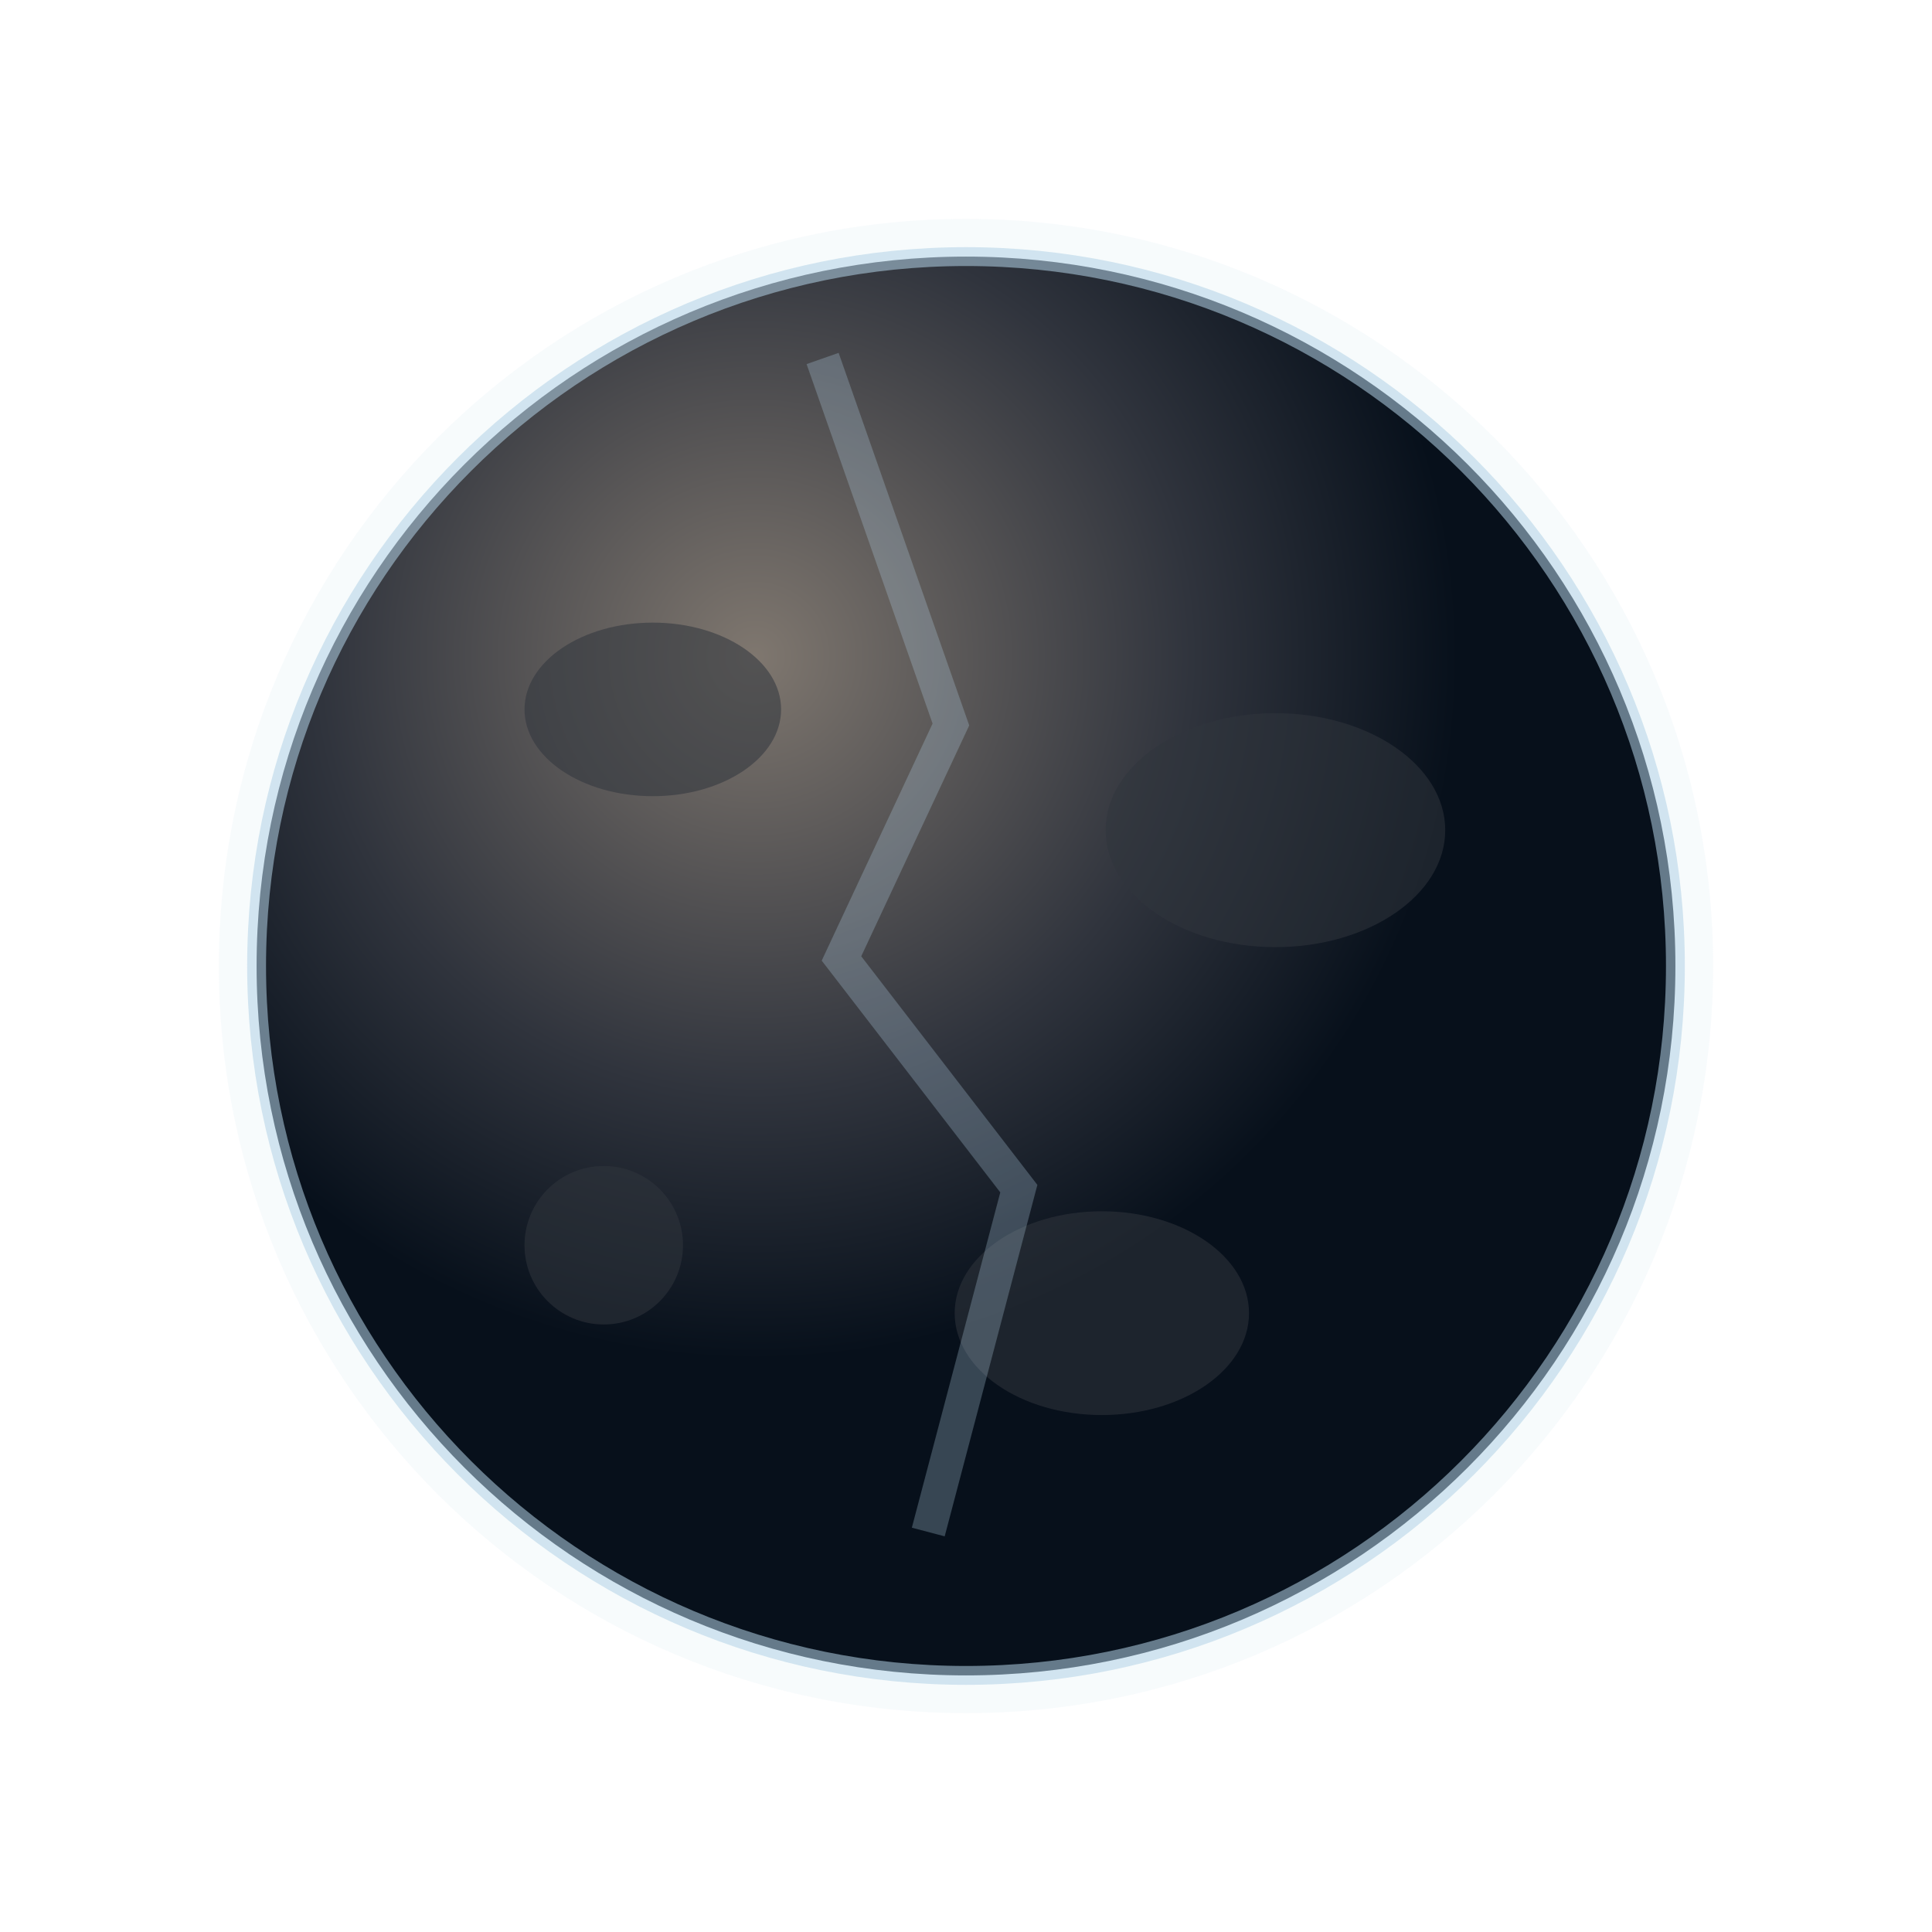
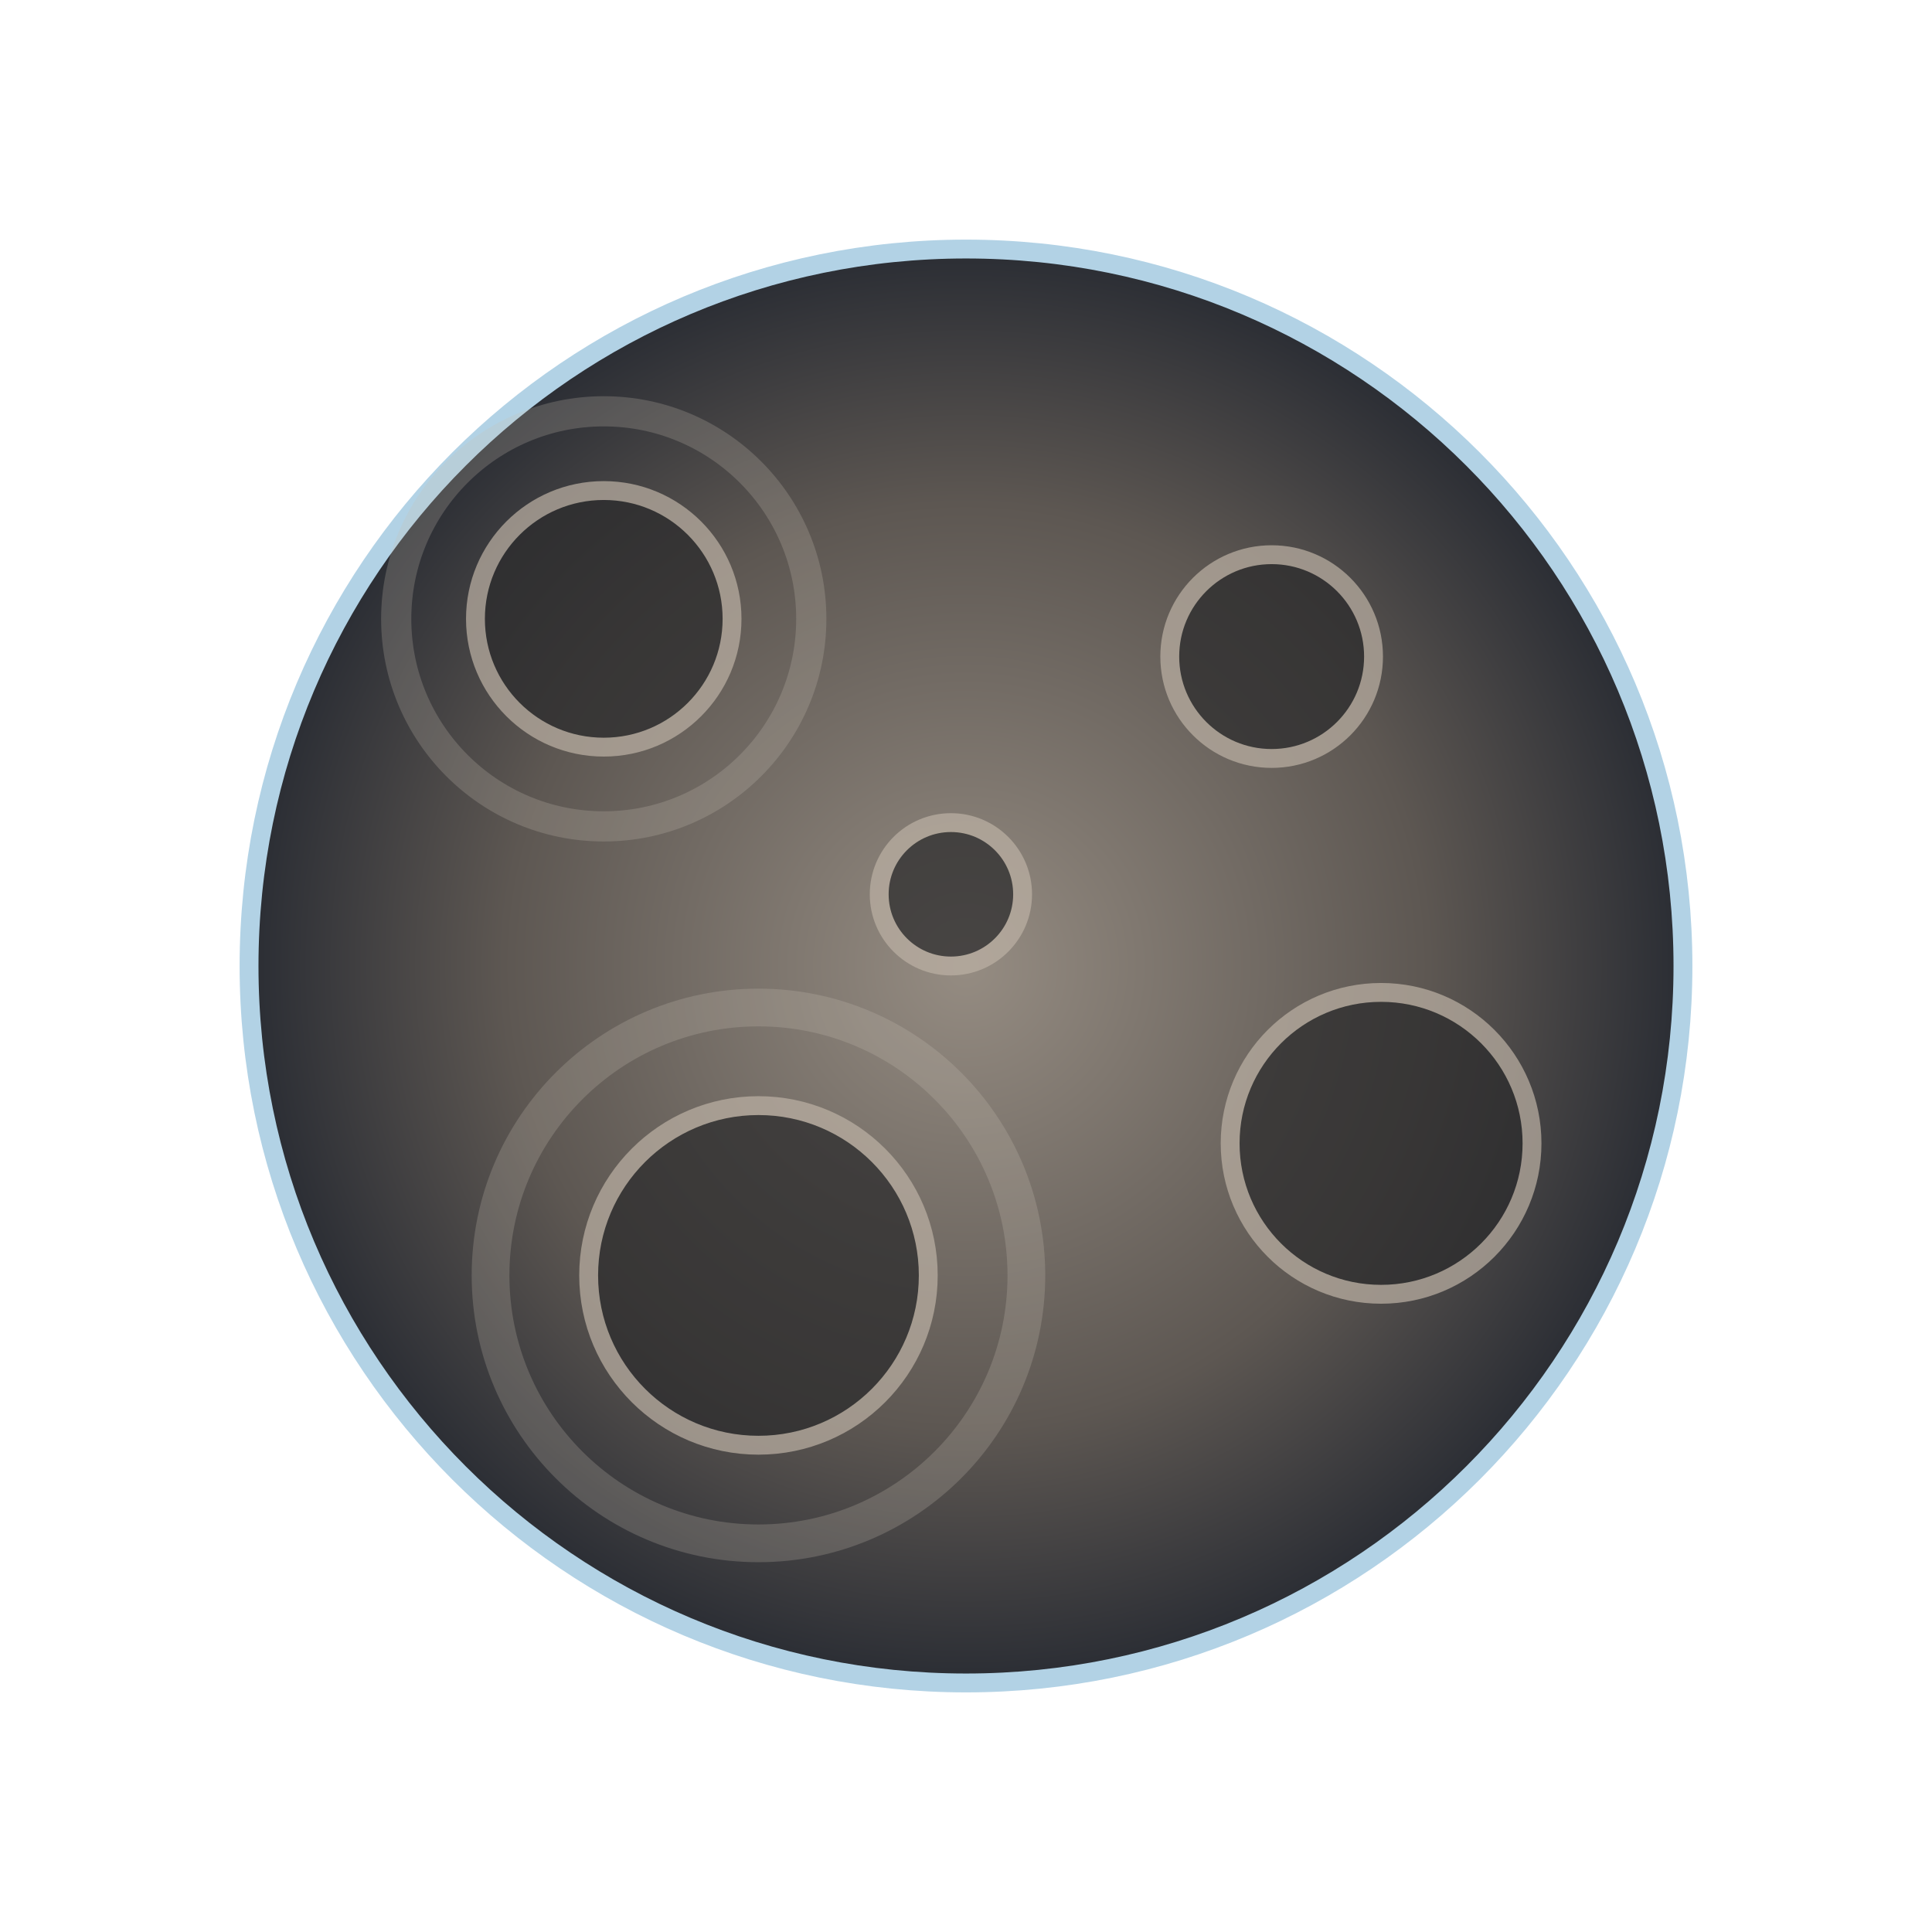
<svg xmlns="http://www.w3.org/2000/svg" width="512" height="512" viewBox="0 0 512 512">
  <defs>
-     <radialGradient id="g" cx="35%" cy="28%">
-       <stop offset="0" stop-color="#7f776f" />
-       <stop offset=".62" stop-color="#30343d" />
-       <stop offset="1" stop-color="#07101b" />
+     <radialGradient id="g">
+       <stop stop-color="#958c82" />
+       <stop offset=".64" stop-color="#5d5752" />
+       <stop offset="1" stop-color="#292c33" />
    </radialGradient>
-     <linearGradient id="l" x1="0" x2="1">
-       <stop stop-color="#7f776f" />
-       <stop offset="1" stop-color="#30343d" />
-     </linearGradient>
-     <clipPath id="c">
-       <circle cx="256" cy="256" r="188" />
-     </clipPath>
  </defs>
-   <circle cx="256" cy="256" r="198" fill="#b2d2e5" opacity=".10" />
-   <circle cx="256" cy="256" r="188" fill="url(#g)" />
-   <circle cx="256" cy="256" r="188" fill="none" stroke="#b2d2e5" stroke-width="5" opacity=".55" />
-   <g clip-path="url(#c)" fill="#30343d" opacity=".55">
-     <ellipse cx="173" cy="188" rx="34" ry="23" />
-     <ellipse cx="338" cy="220" rx="45" ry="31" />
-     <ellipse cx="292" cy="348" rx="39" ry="27" />
-     <circle cx="160" cy="330" r="21" />
+   <circle cx="256" cy="256" r="190" fill="url(#g)" stroke="#b2d2e5" stroke-width="5" />
+   <g fill="#292a2b" stroke="#bbb0a3" stroke-width="5" opacity=".72">
+     <circle cx="160" cy="164" r="34" />
+     <circle cx="337" cy="174" r="27" />
+     <circle cx="366" cy="303" r="40" />
+     <circle cx="201" cy="338" r="45" />
+     <circle cx="252" cy="237" r="19" />
  </g>
-   <path d="M218 95l34 97-29 62 47 61-24 91" fill="none" stroke="#b2d2e5" stroke-width="9" opacity=".28" />
+   <g fill="none" stroke="#c8c0b5" opacity=".24">
+     <circle cx="201" cy="338" r="71" stroke-width="10" />
+     <circle cx="160" cy="164" r="55" stroke-width="8" />
+   </g>
</svg>
